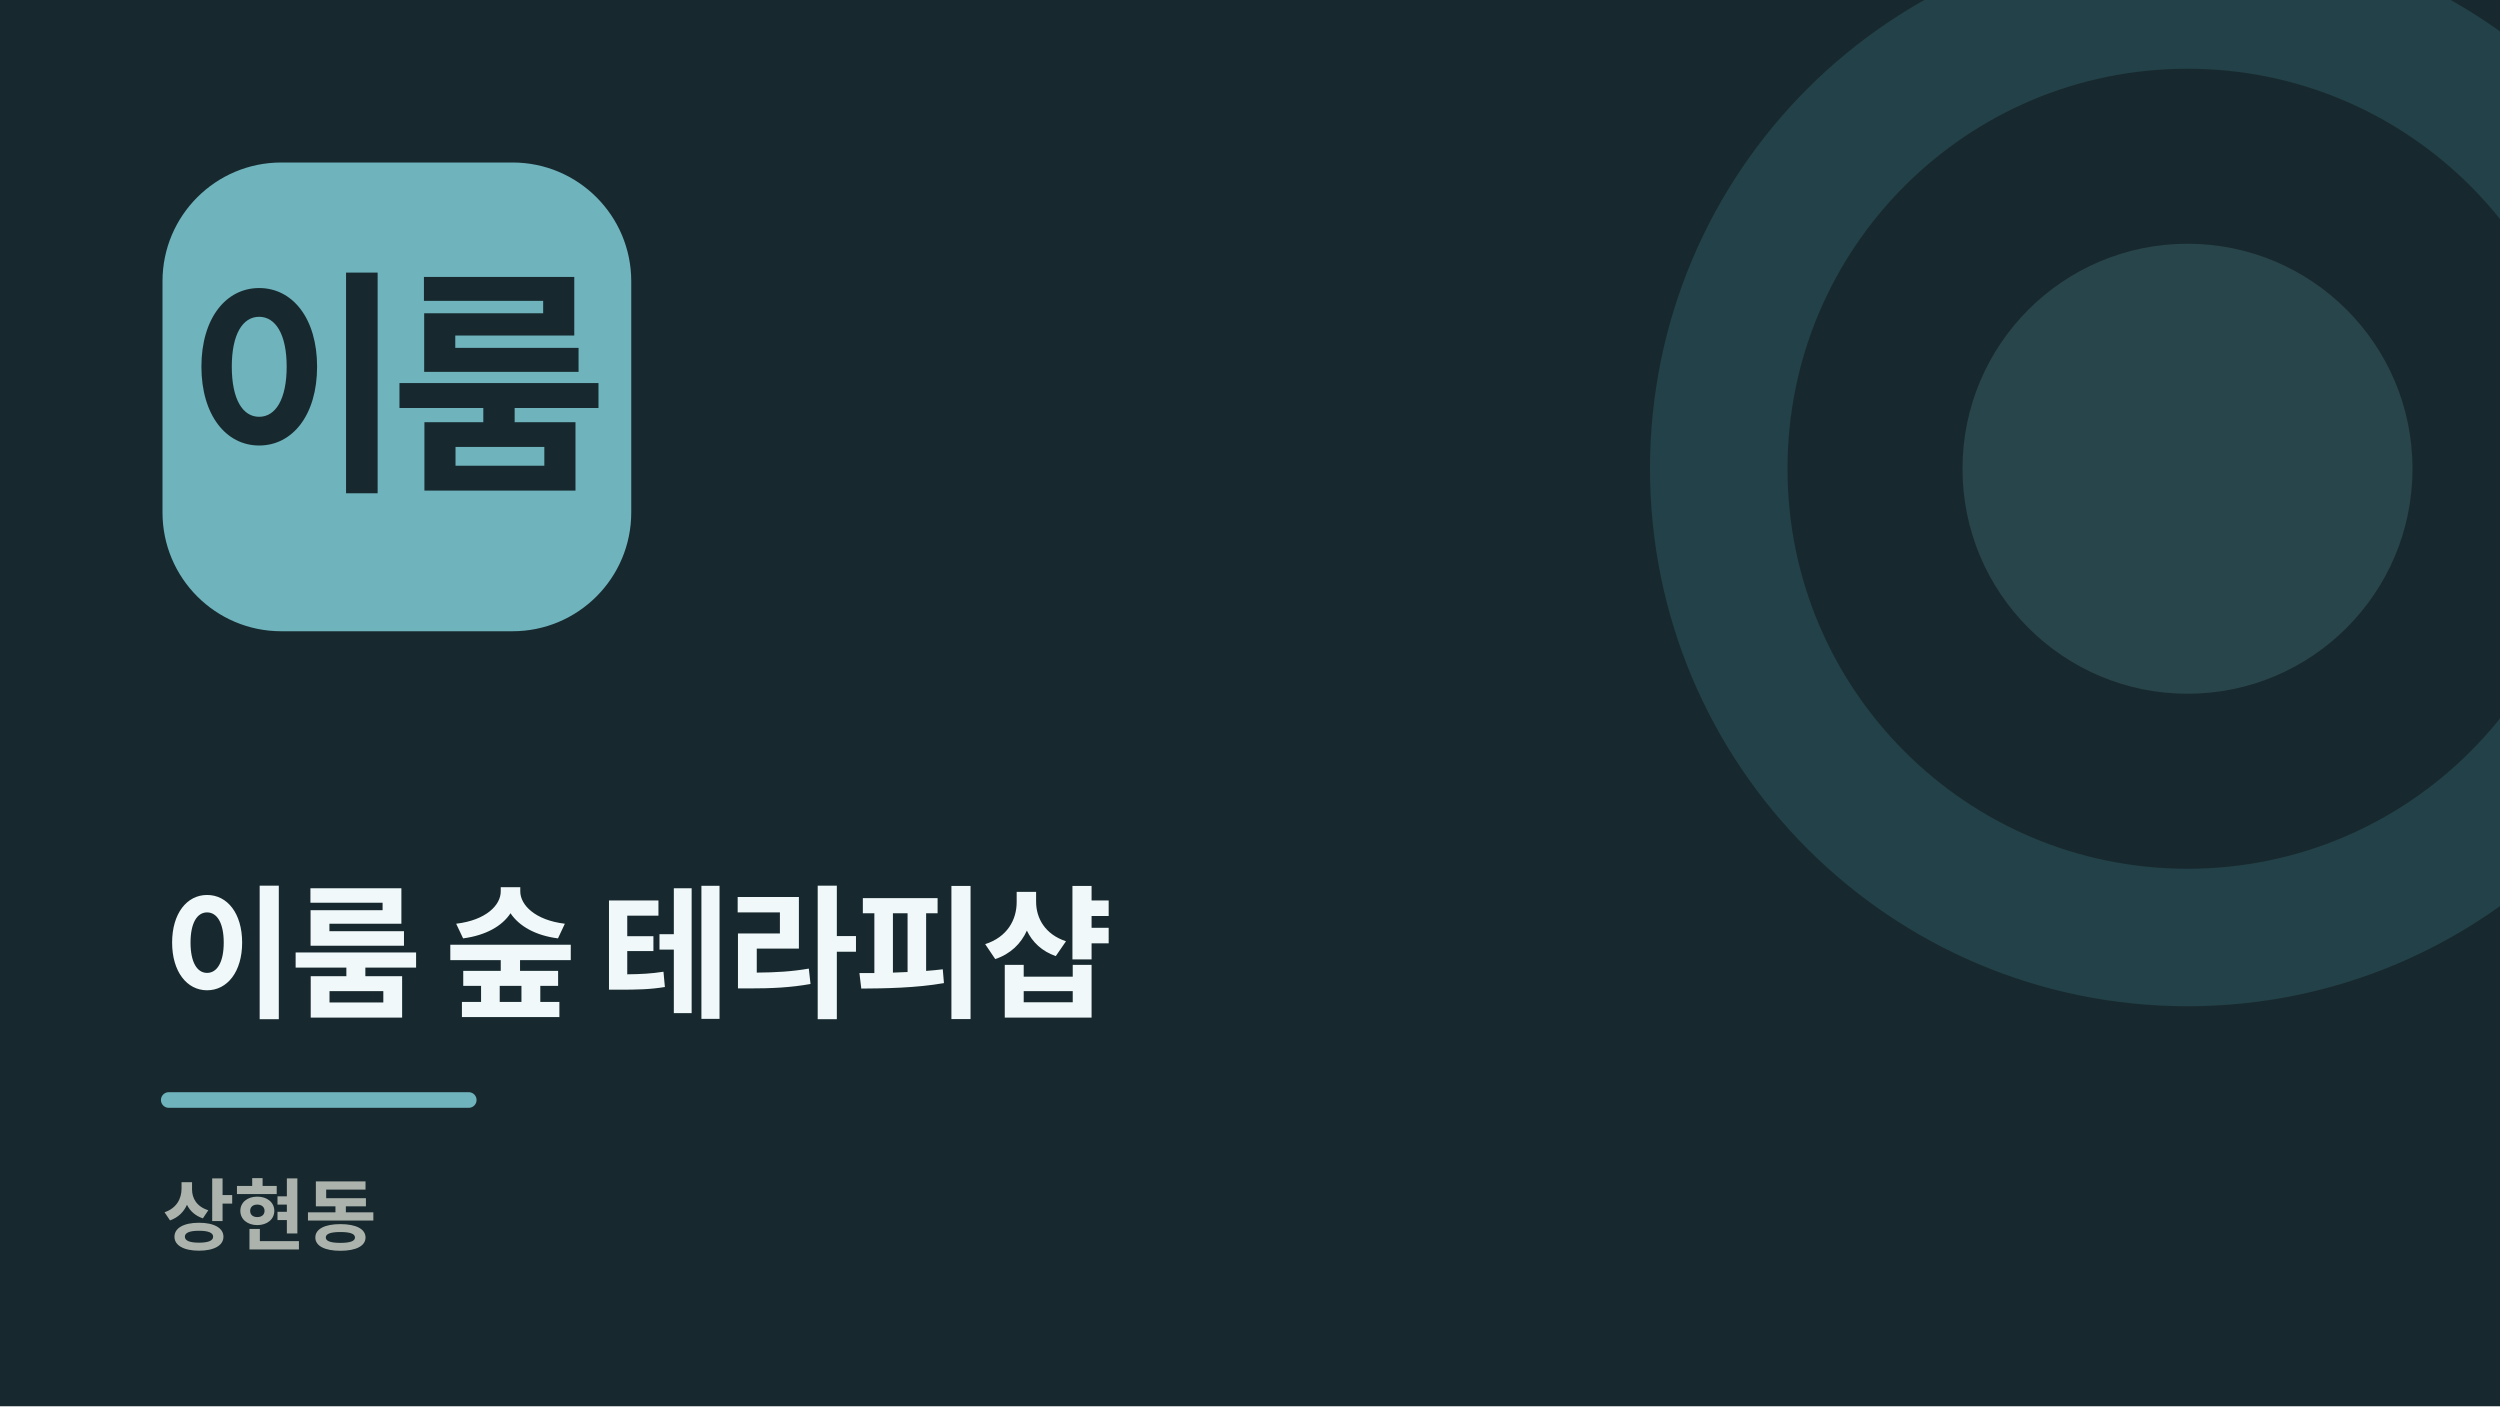
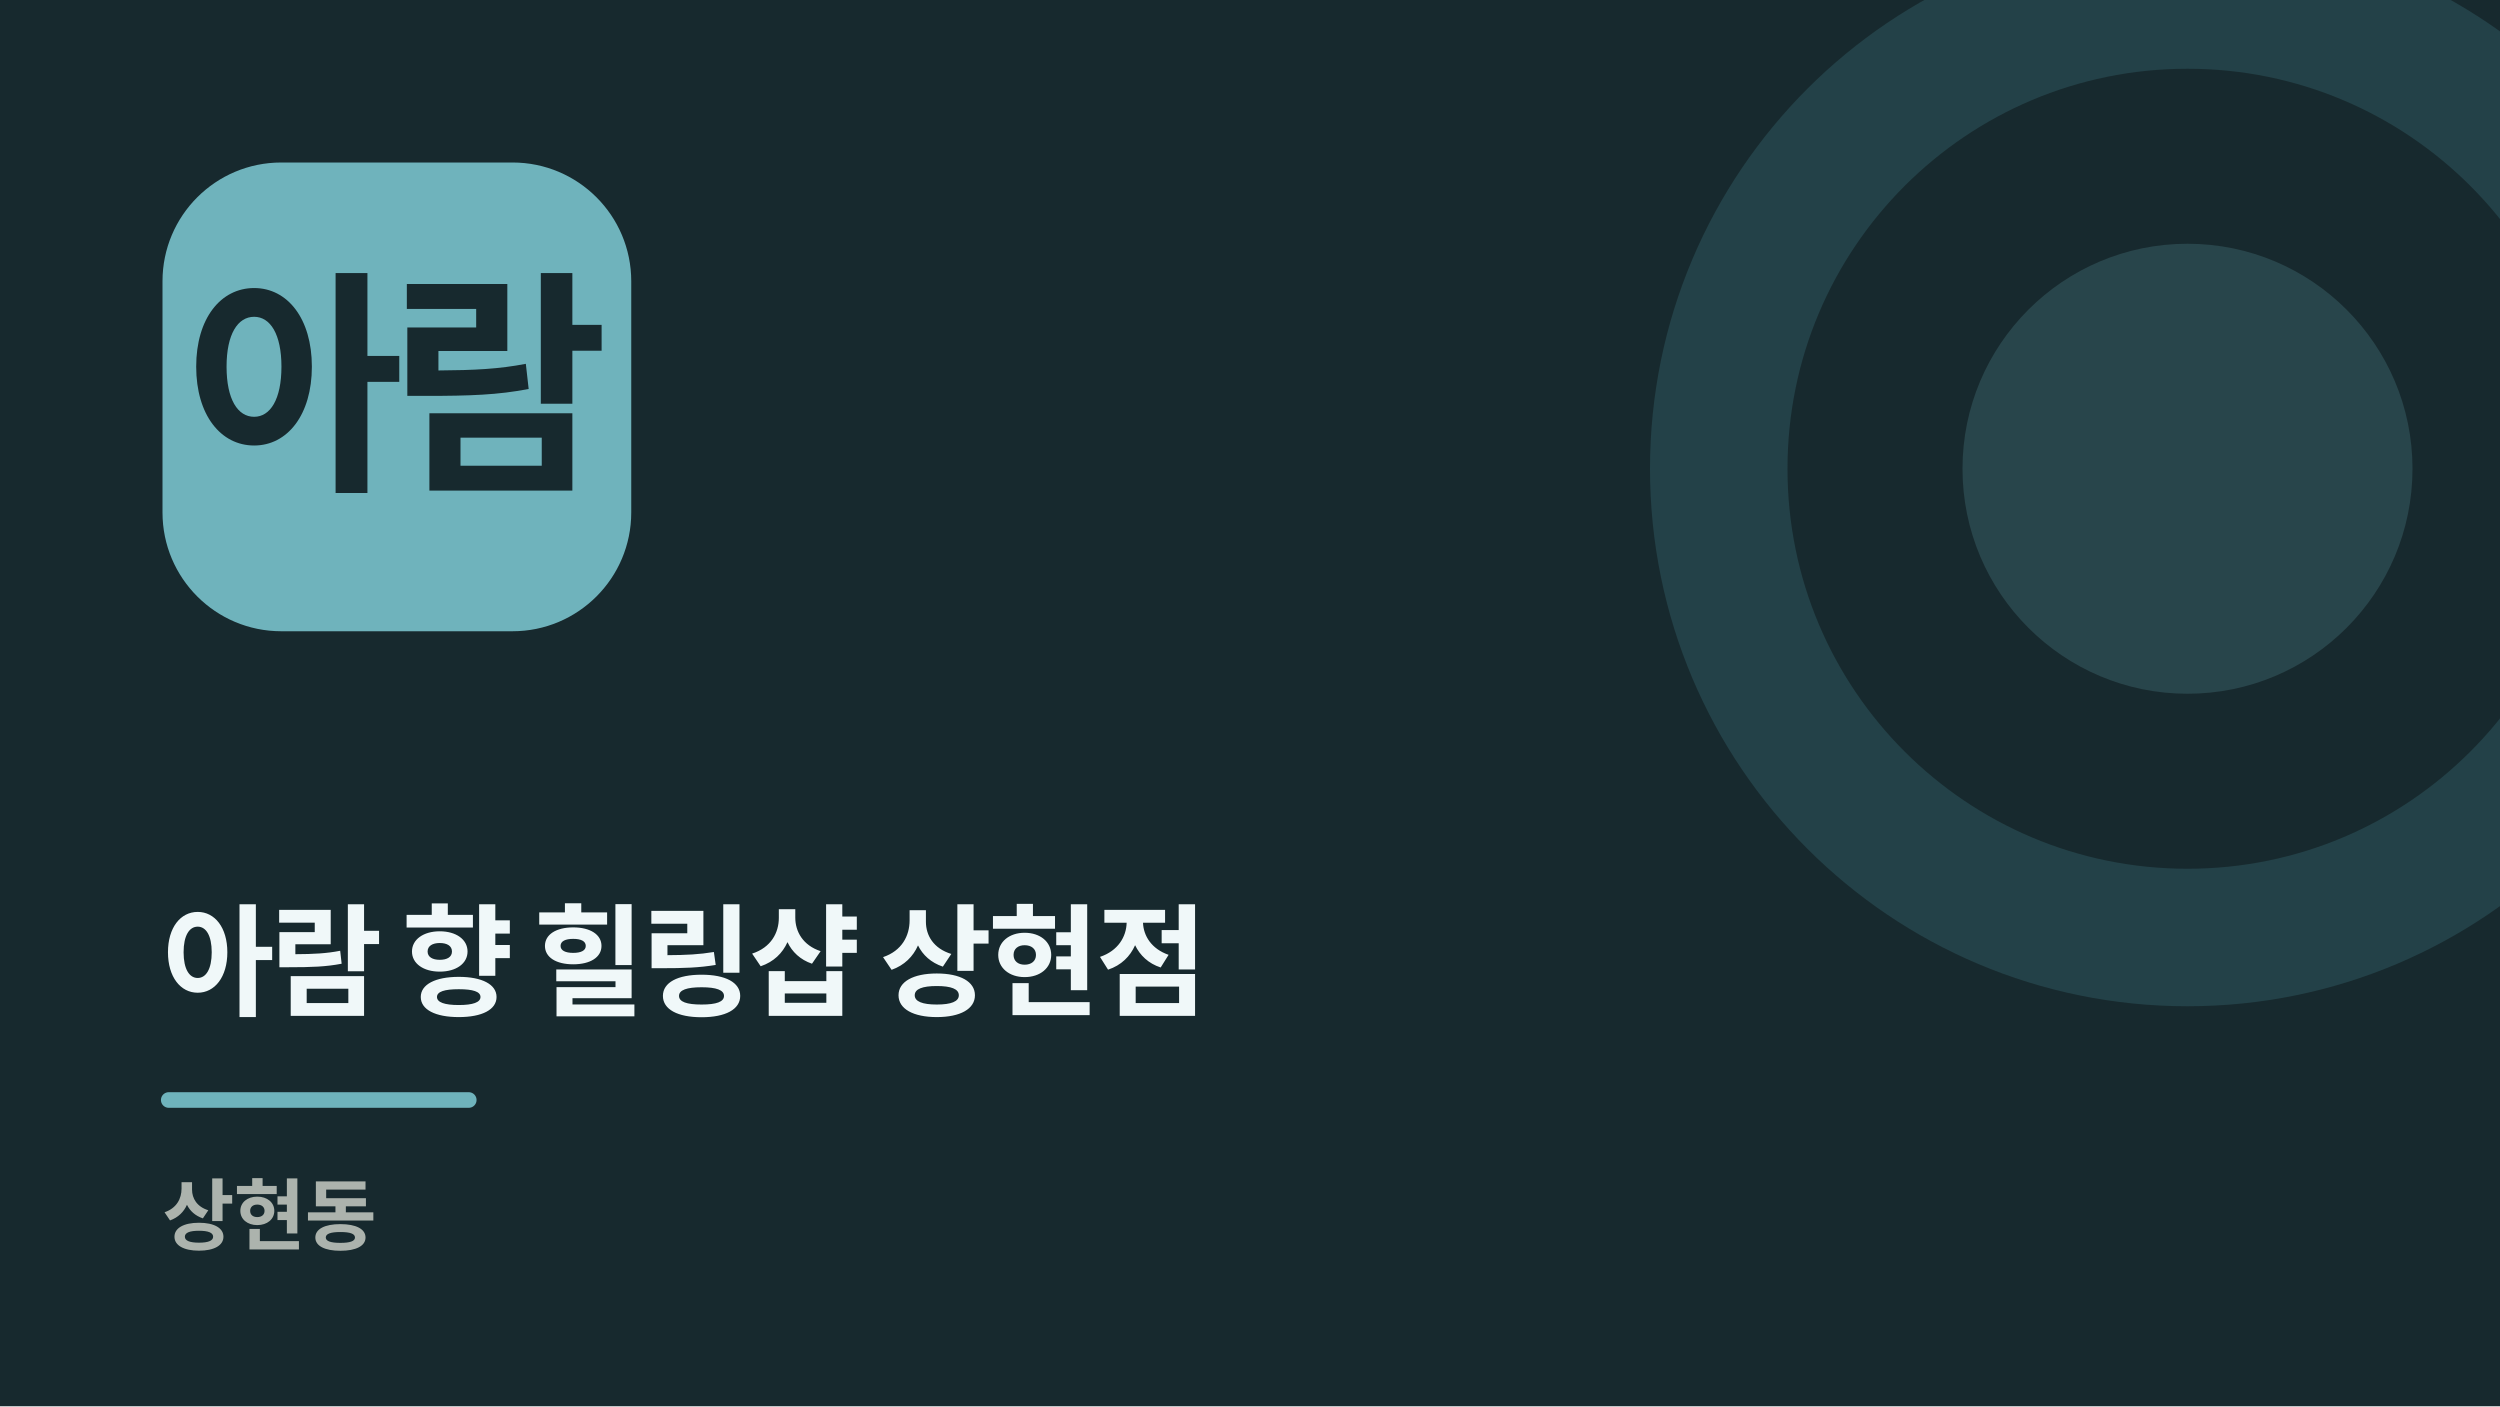
- <svg xmlns="http://www.w3.org/2000/svg" viewBox="0 0 800 450" role="img" preserveAspectRatio="xMidYMid slice" aria-label="이룸 숲 테라피샵 로드샵 · 방문 이미지">
+ <svg xmlns="http://www.w3.org/2000/svg" viewBox="0 0 800 450" role="img" preserveAspectRatio="xMidYMid slice" aria-label="아람 향 힐링샵 상현점 로드샵 · 방문 이미지">
  <defs>
    <pattern id="sd89ea4e5" width="22" height="22" patternUnits="userSpaceOnUse">
      <circle cx="3" cy="3" r="2.3" fill="#E6E9DE" opacity=".34" />
    </pattern>
    <style> .k-ss-m{font-family:'Pretendard Variable',Pretendard,-apple-system,'Apple SD Gothic Neo','Noto Sans KR',sans-serif;font-weight:900;letter-spacing:-.06em} .k-ss-n{font-family:'Pretendard Variable',Pretendard,-apple-system,'Apple SD Gothic Neo','Noto Sans KR',sans-serif;font-weight:850;letter-spacing:-.035em} .k-ss-s{font-family:'Pretendard Variable',Pretendard,-apple-system,'Apple SD Gothic Neo','Noto Sans KR',sans-serif;font-weight:650;letter-spacing:-.01em} </style>
  </defs>
  <rect width="800" height="450" fill="#17292E" />
  <circle cx="700" cy="150" r="150" fill="none" stroke="#2E575F" stroke-width="44" opacity=".52" />
  <circle cx="700" cy="150" r="72" fill="#6FB3BC" opacity=".2" />
  <rect x="52" y="52" width="150" height="150" rx="38" fill="#6FB3BC" />
-   <text class="k-ss-m" x="127" y="151" text-anchor="middle" font-size="76" fill="#17292E">이룸</text>
-   <text class="k-ss-n" x="52" y="322" font-size="46" fill="#F0F8F9">이룸 숲 테라피샵</text>
+   <text class="k-ss-m" x="127" y="151" text-anchor="middle" font-size="76" fill="#17292E">아람</text>
+   <text class="k-ss-n" x="52" y="322" font-size="39" fill="#F0F8F9">아람 향 힐링샵 상현점</text>
  <line x1="54" y1="352" x2="150" y2="352" stroke="#6FB3BC" stroke-width="5" stroke-linecap="round" />
  <text class="k-ss-s" x="52" y="398" font-size="25" fill="#E6E9DE" fill-opacity=".72">상현동</text>
</svg>
